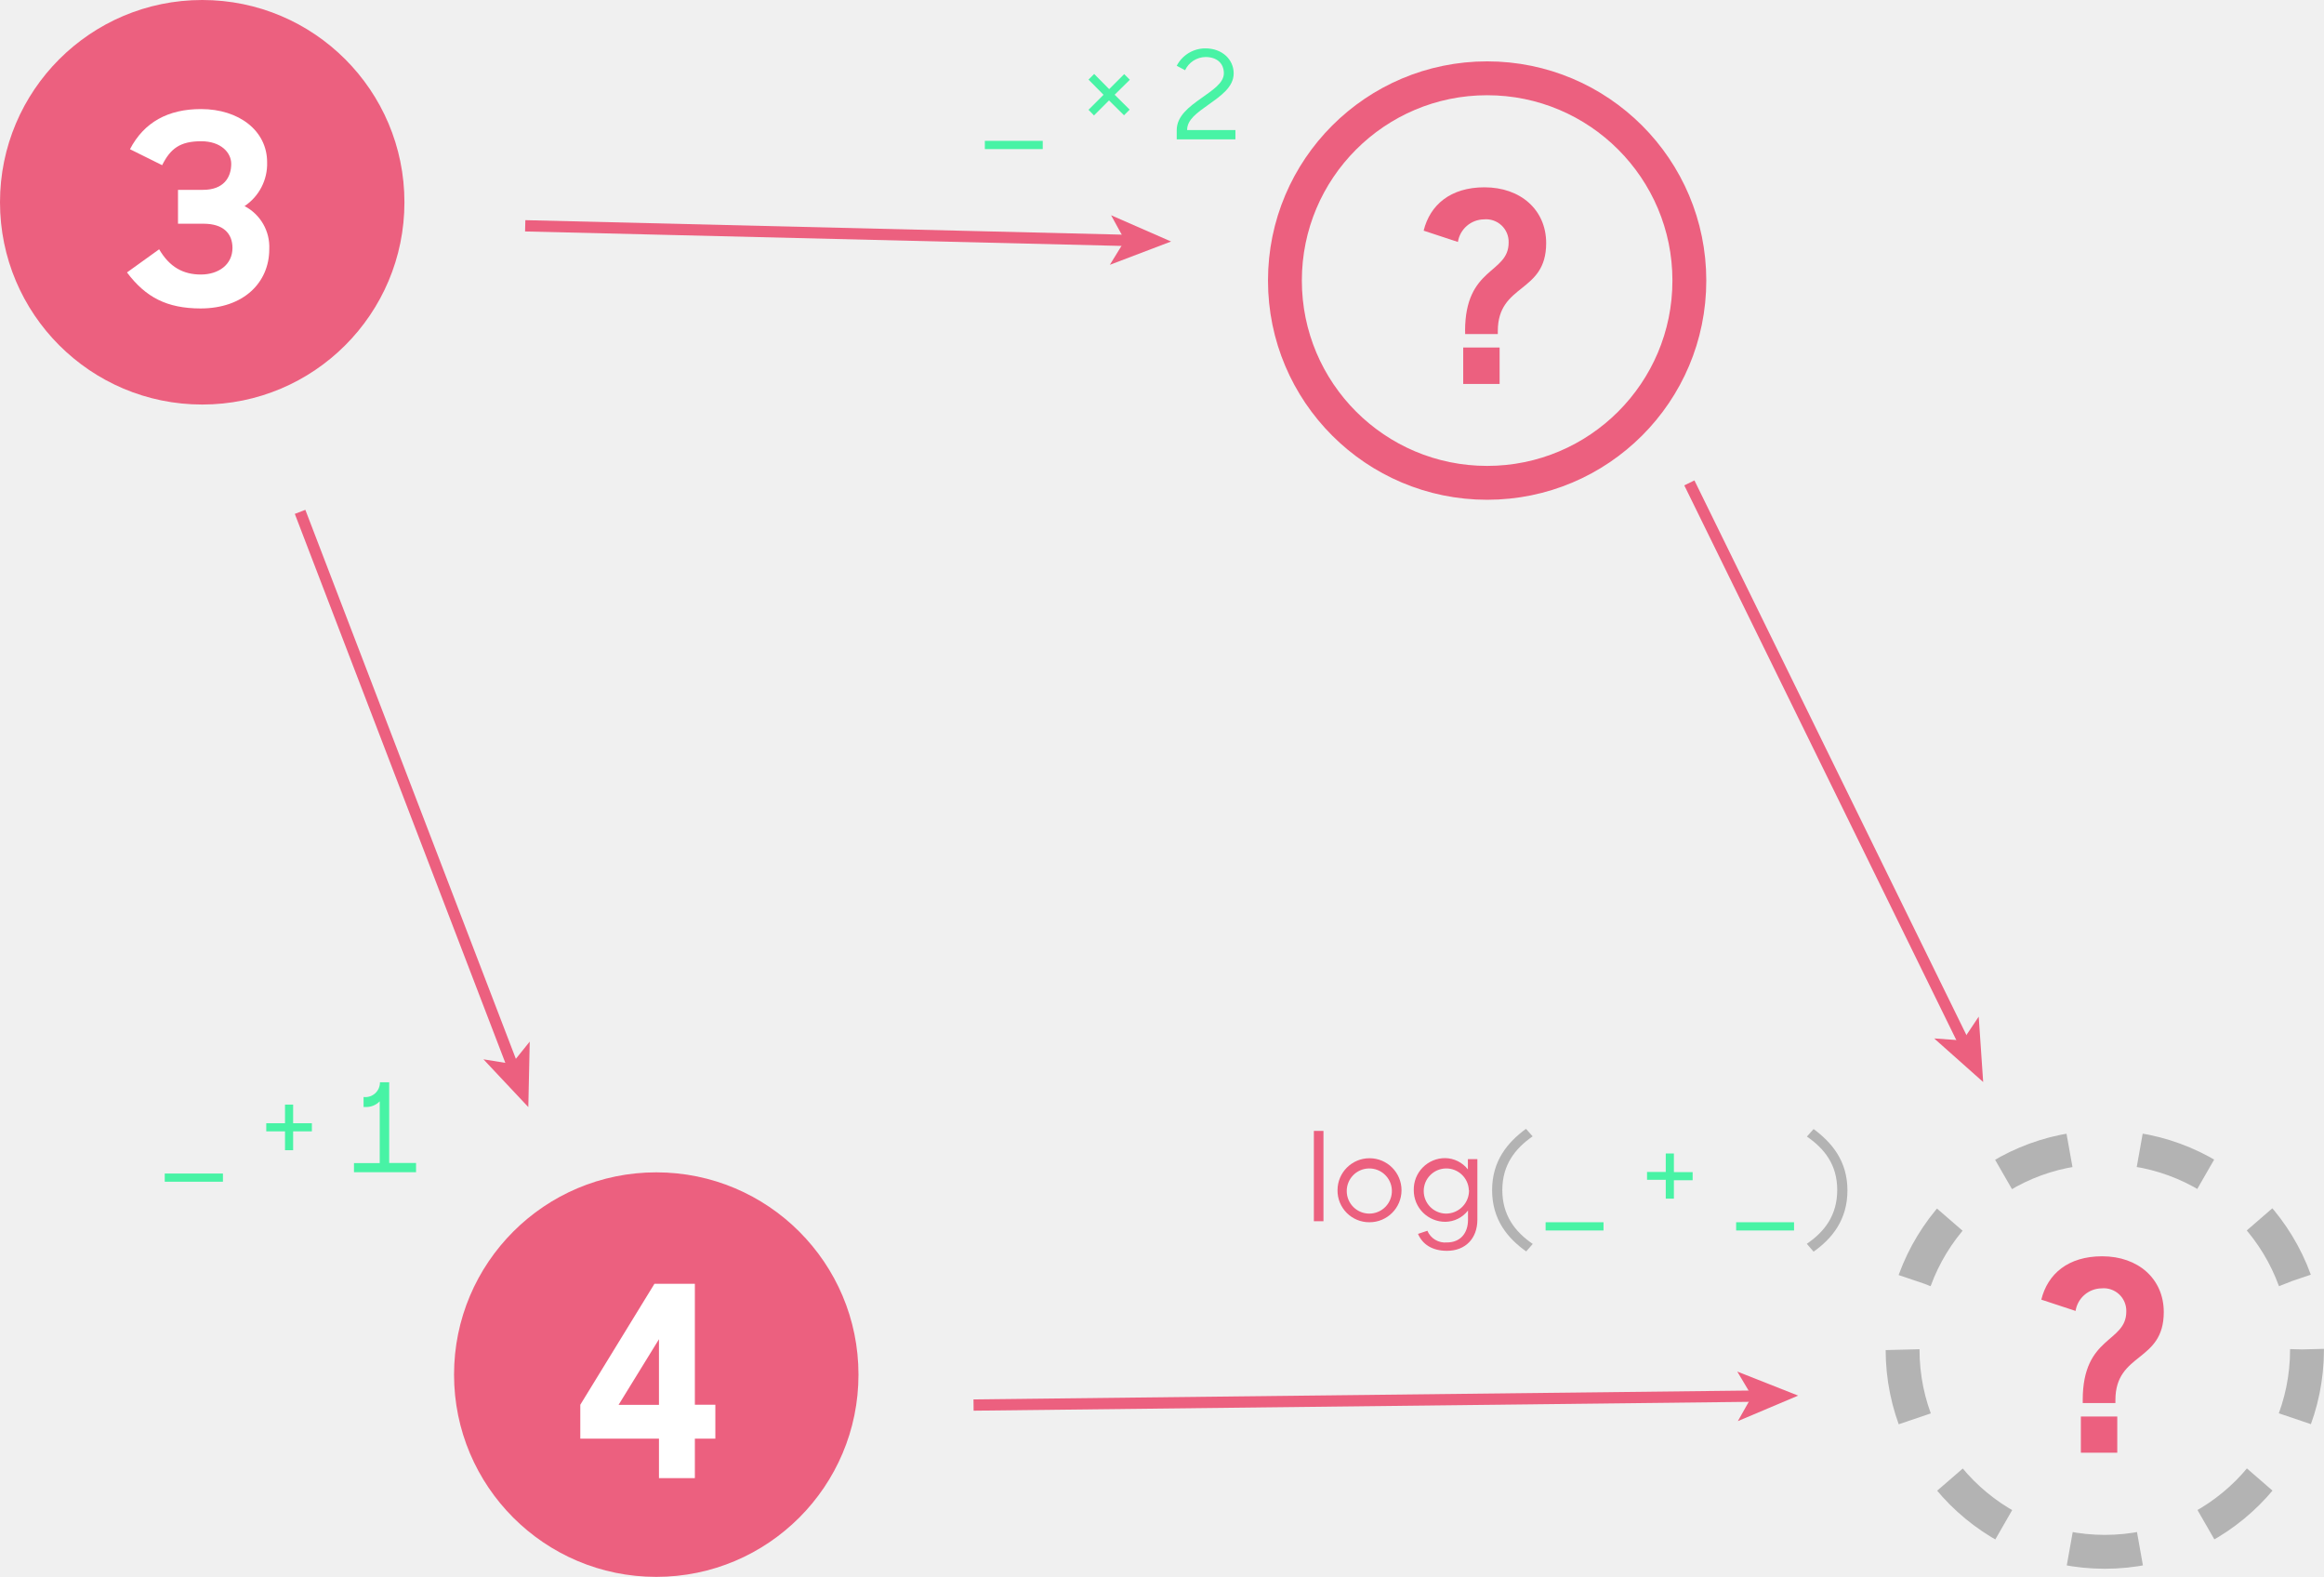
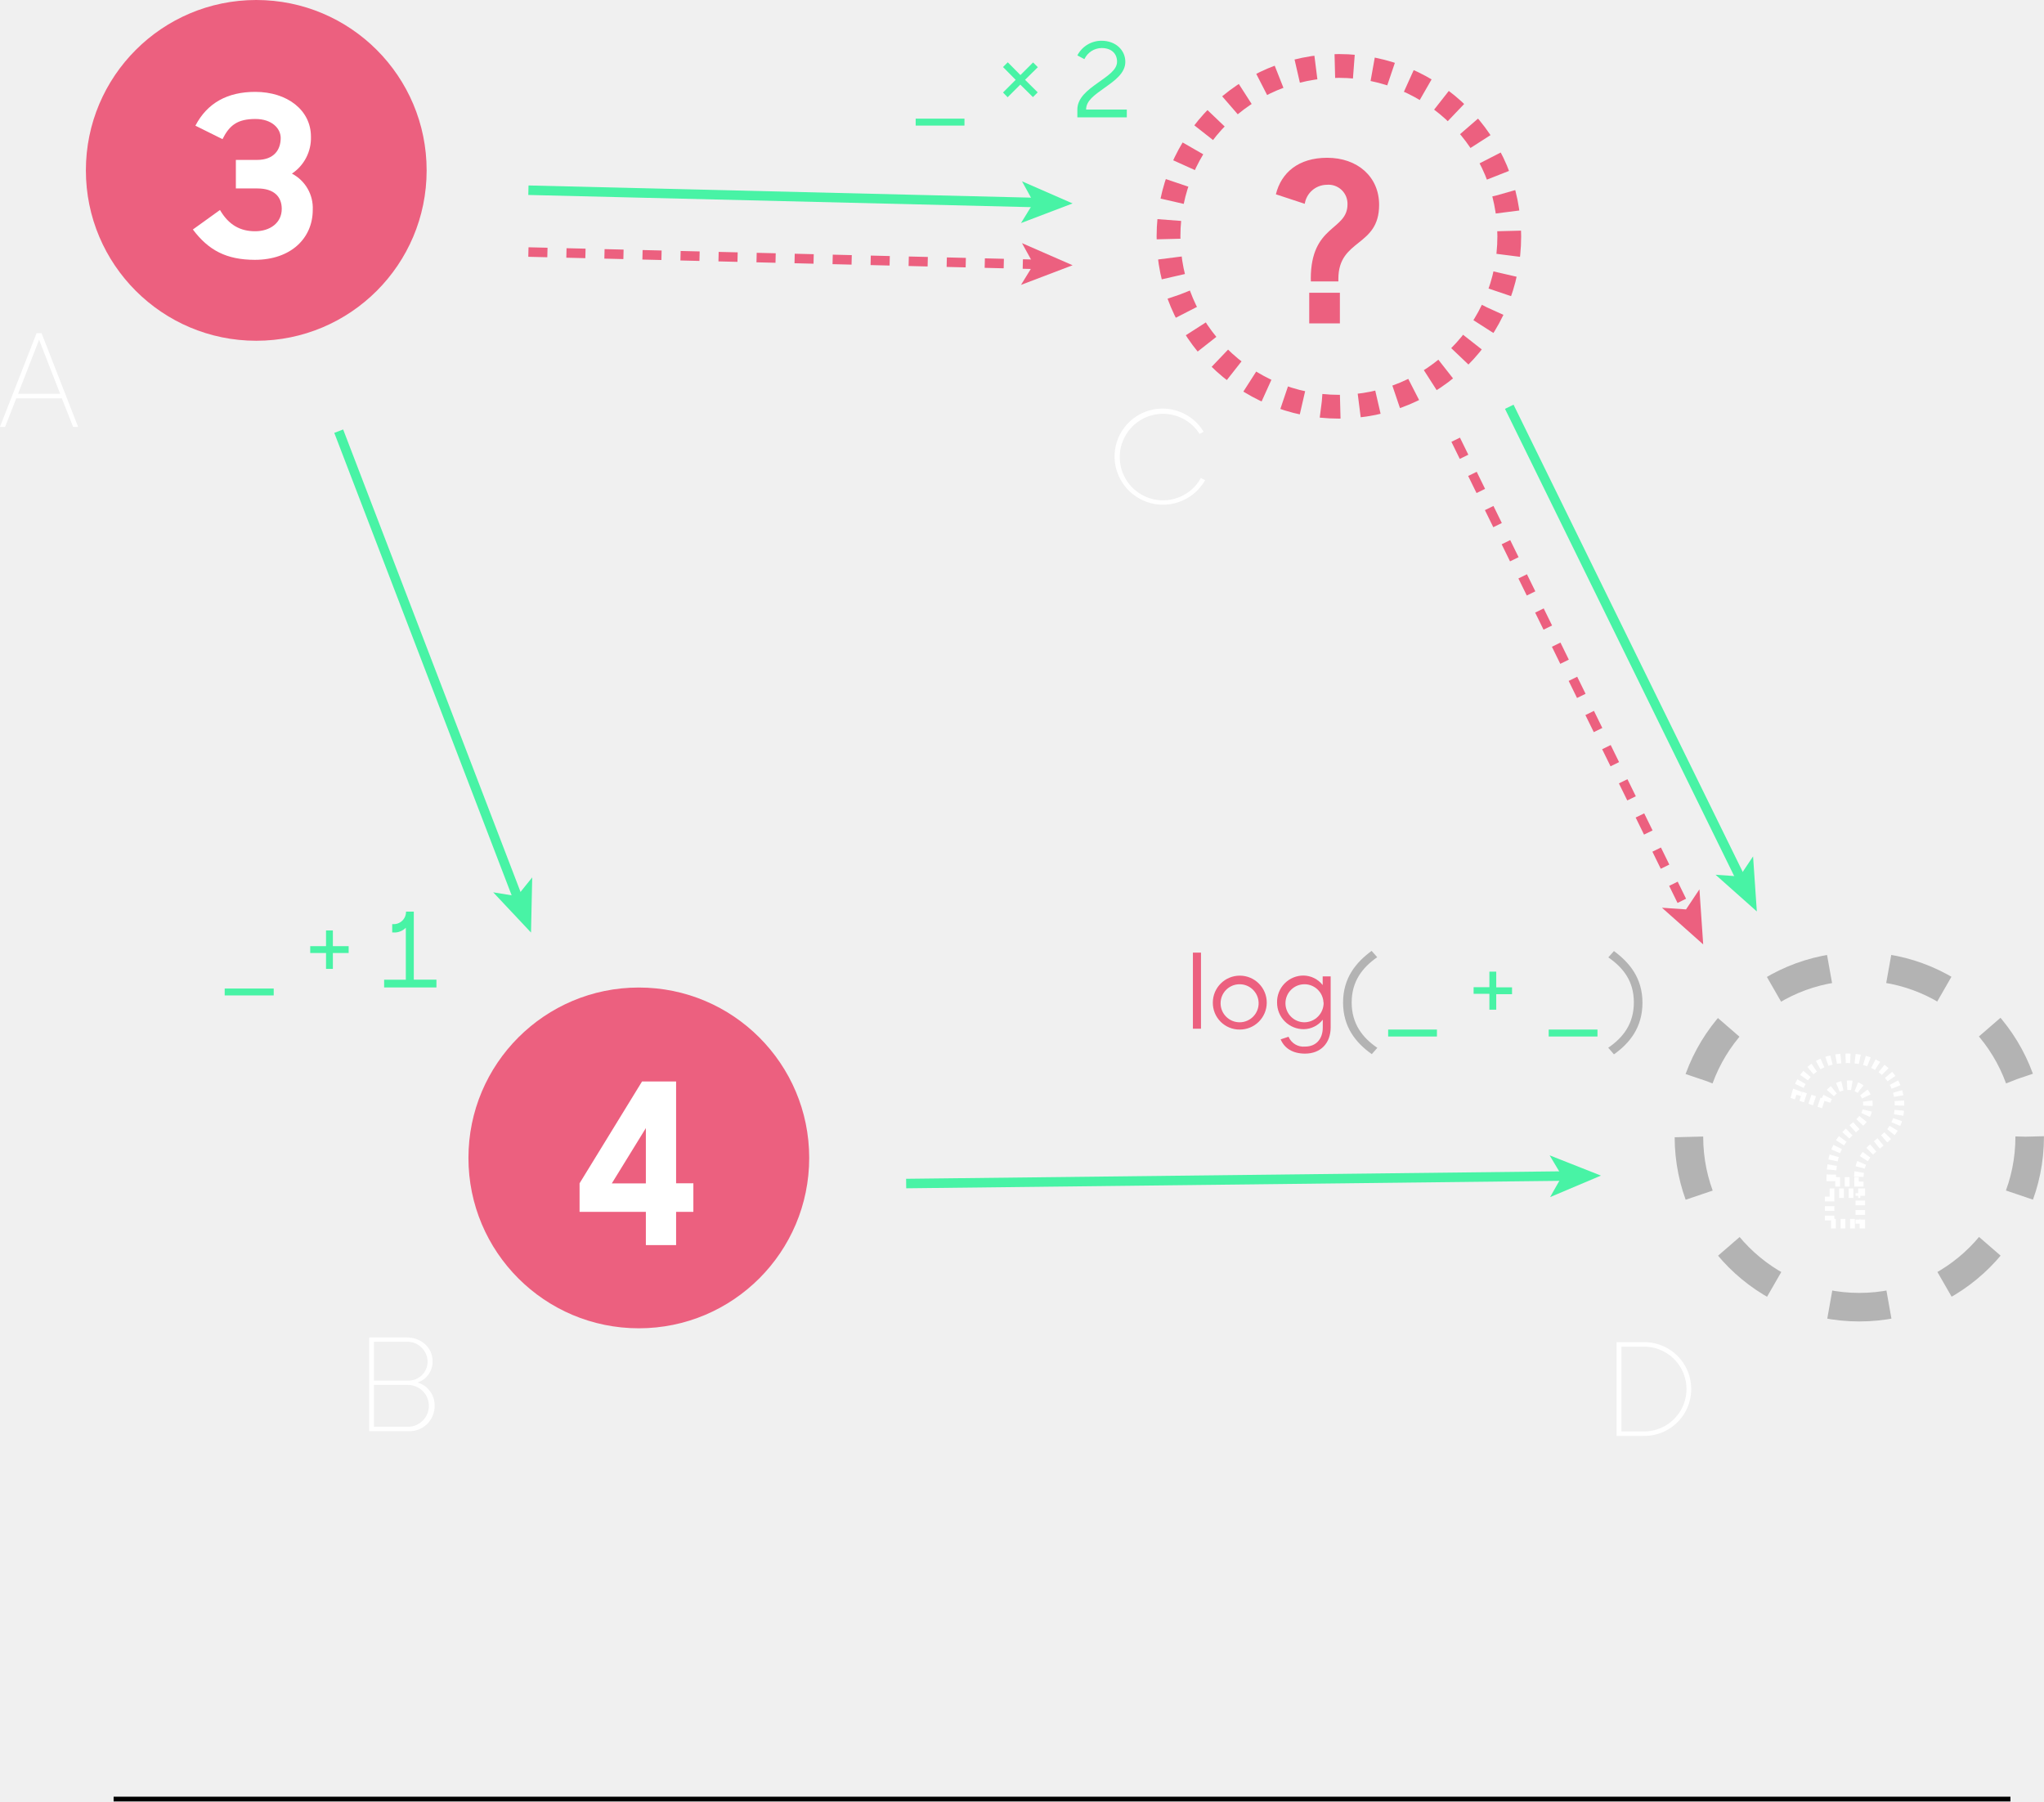
- <svg xmlns="http://www.w3.org/2000/svg" viewBox="0 0 411.78 279.33">
-   <circle cx="35.83" cy="35.83" r="35.83" style="fill:#ec607f" />
-   <path d="M239,173.93l5.7-4.1c1.84,3.16,4.28,4.47,7.39,4.47s5.6-1.74,5.6-4.71c0-2.54-1.6-4.29-5.13-4.29h-4.52v-6h4.43c3.67,0,5-2.21,5-4.61,0-2-1.84-4-5.32-4-3.77,0-5.46,1.32-6.92,4.24l-5.7-2.83c2.5-4.8,6.78-7.11,12.57-7.11,6.78,0,11.73,3.86,11.73,9.42a9,9,0,0,1-4,7.77,8.16,8.16,0,0,1,4.38,7.63c0,5.89-4.52,10.5-12.2,10.5C246.09,180.29,242.32,178.35,239,173.93Z" transform="translate(-216.5 -125.67)" style="fill:#fff" />
-   <circle cx="116.28" cy="243.5" r="35.83" style="fill:#ec607f" />
-   <path d="M333.26,380.51H319.32v-6l13.14-21.43h7.16v21.43h3.63v6h-3.63v7h-6.36v-7Zm0-6V362.9l-7.16,11.63h7.16Z" transform="translate(-216.5 -125.67)" style="fill:#fff" />
-   <circle cx="263.5" cy="49.7" r="35.83" style="fill:none;stroke:#ec607f;stroke-miterlimit:10;stroke-width:6px" />
-   <path d="M476.09,184.31c0-11.44,7.72-10.08,7.72-15.68a4,4,0,0,0-4.38-4.1,4.74,4.74,0,0,0-4.61,4l-6.07-2c1.13-4.57,4.76-7.68,10.78-7.68,6.4,0,10.93,4,10.93,9.89,0,8.95-8.57,7.06-8.57,15.59v0.52h-5.79v-0.52Zm-0.33,2.92h6.45v6.45h-6.45v-6.45Z" transform="translate(-216.5 -125.67)" style="fill:#ec607f" />
-   <circle cx="372.94" cy="239.06" r="35.83" style="fill:none;stroke:#b3b3b3;stroke-miterlimit:10;stroke-width:6px;stroke-dasharray:12.505,12.505" />
-   <path d="M585.53,373.67c0-11.44,7.72-10.08,7.72-15.68a4,4,0,0,0-4.38-4.1,4.74,4.74,0,0,0-4.61,4l-6.07-2c1.13-4.57,4.76-7.68,10.78-7.68,6.4,0,10.92,4,10.92,9.89,0,8.95-8.57,7.06-8.57,15.59v0.52h-5.79v-0.52Zm-0.33,2.92h6.45V383H585.2v-6.45Z" transform="translate(-216.5 -125.67)" style="fill:#ec607f" />
-   <line x1="53.17" y1="90.67" x2="90.88" y2="188.99" style="fill:none;stroke:#ec607f;stroke-miterlimit:10;stroke-width:2px" />
-   <polygon points="93.61 196.11 85.66 187.65 90.68 188.46 93.86 184.51 93.61 196.11" style="fill:#ec607f" />
-   <line x1="93.06" y1="40" x2="199.88" y2="42.59" style="fill:none;stroke:#ec607f;stroke-miterlimit:10;stroke-width:2px" />
-   <polygon points="207.5 42.78 196.65 46.91 199.31 42.58 196.87 38.13 207.5 42.78" style="fill:#ec607f" />
-   <line x1="172.5" y1="248.89" x2="310.99" y2="247.31" style="fill:none;stroke:#ec607f;stroke-miterlimit:10;stroke-width:2px" />
-   <polygon points="318.61 247.22 307.92 251.74 310.42 247.32 307.82 242.96 318.61 247.22" style="fill:#ec607f" />
-   <line x1="299.33" y1="85.54" x2="348.03" y2="184.82" style="fill:none;stroke:#ec607f;stroke-miterlimit:10;stroke-width:2px" />
-   <polygon points="351.39 191.67 342.71 183.95 347.78 184.31 350.6 180.09 351.39 191.67" style="fill:#ec607f" />
-   <path d="M245.69,333.55H256V335H245.69v-1.46Z" transform="translate(-216.5 -125.67)" style="fill:#48f3a5" />
-   <path d="M263.67,324.64H267v-3.3h1.44v3.3h3.32v1.44h-3.32v3.34H267v-3.34h-3.32v-1.44Z" transform="translate(-216.5 -125.67)" style="fill:#48f3a5" />
-   <path d="M279.24,331.7h4.54V320.76a3.31,3.31,0,0,1-2.6,1h-0.26V320H281a2.58,2.58,0,0,0,2.82-2.62h1.64v14.3h4.76v1.64h-11V331.7Z" transform="translate(-216.5 -125.67)" style="fill:#48f3a5" />
-   <path d="M391,150.62h10.26v1.46H391v-1.46Z" transform="translate(-216.5 -125.67)" style="fill:#48f3a5" />
-   <path d="M409.37,145.12l2.66-2.66-2.66-2.69,1-1,2.66,2.69,2.66-2.66,1,1L414,142.45l2.66,2.64-1,1L413,143.46l-2.66,2.66Z" transform="translate(-216.5 -125.67)" style="fill:#48f3a5" />
-   <path d="M425,148.72c0-2.51,2.23-4.15,4.35-5.66,1.94-1.4,4-2.66,4-4.41s-1.22-2.88-3.25-2.88a4.06,4.06,0,0,0-3.62,2.34l-1.48-.79a5.71,5.71,0,0,1,5.09-3.08c3,0,5,2,5,4.43s-2.31,4-4.41,5.5-3.84,2.69-3.84,4.54v0h8.56v1.64H425v-1.68Z" transform="translate(-216.5 -125.67)" style="fill:#48f3a5" />
-   <path d="M449.25,326H451V342h-1.7V326Z" transform="translate(-216.5 -125.67)" style="fill:#ec607f" />
-   <path d="M453.49,336.5a5.67,5.67,0,1,1,5.66,5.68A5.61,5.61,0,0,1,453.49,336.5Zm9.63,0a4,4,0,1,0-4,4.15A4,4,0,0,0,463.12,336.5Z" transform="translate(-216.5 -125.67)" style="fill:#ec607f" />
-   <path d="M467,336.5a5.54,5.54,0,0,1,5.59-5.68,5.21,5.21,0,0,1,4,2V331h1.68v10.72c0,3.32-2.1,5.52-5.39,5.52-2.66,0-4.35-1.18-5.13-3l1.66-.55a3.42,3.42,0,0,0,3.47,2.07c2.38,0,3.73-1.66,3.73-4v-1.66a5.14,5.14,0,0,1-4,2A5.57,5.57,0,0,1,467,336.5Zm9.76,0a4,4,0,1,0-4.08,4.15A4.08,4.08,0,0,0,476.79,336.5Z" transform="translate(-216.5 -125.67)" style="fill:#ec607f" />
-   <path d="M480.88,336.5c0-5.22,2.75-8.47,6-10.87l1.18,1.33c-3.12,2.18-5.37,5.07-5.37,9.52s2.23,7.38,5.39,9.54l-1.16,1.33C483.61,345,480.88,341.7,480.88,336.5Z" transform="translate(-216.5 -125.67)" style="fill:#b3b3b3" />
-   <path d="M490.36,342.18h10.26v1.46H490.36v-1.46Z" transform="translate(-216.5 -125.67)" style="fill:#48f3a5" />
-   <path d="M508.33,333.27h3.32V330h1.44v3.3h3.32v1.44h-3.32V338h-1.44v-3.34h-3.32v-1.44Z" transform="translate(-216.5 -125.67)" style="fill:#48f3a5" />
-   <path d="M524.12,342.18h10.26v1.46H524.12v-1.46Z" transform="translate(-216.5 -125.67)" style="fill:#48f3a5" />
-   <path d="M536.66,327l1.18-1.33c3.25,2.4,6,5.66,6,10.87s-2.73,8.54-6,10.85L536.64,346c3.17-2.16,5.39-5.07,5.39-9.54S539.78,329.16,536.66,327Z" transform="translate(-216.5 -125.67)" style="fill:#b3b3b3" />
+ <svg xmlns="http://www.w3.org/2000/svg" viewBox="0 0 429.84 378.83">
+   <circle cx="53.89" cy="35.83" r="35.83" style="fill:#ec607f" />
+   <path d="M239,173.93l5.7-4.1c1.84,3.16,4.28,4.47,7.39,4.47s5.6-1.74,5.6-4.71c0-2.54-1.6-4.29-5.13-4.29h-4.52v-6h4.43c3.67,0,5-2.21,5-4.61,0-2-1.84-4-5.32-4-3.77,0-5.46,1.32-6.92,4.24l-5.7-2.83c2.5-4.8,6.78-7.11,12.57-7.11,6.78,0,11.73,3.86,11.73,9.42a9,9,0,0,1-4,7.77,8.16,8.16,0,0,1,4.38,7.63c0,5.89-4.52,10.5-12.2,10.5C246.09,180.29,242.32,178.35,239,173.93Z" transform="translate(-198.44 -125.67)" style="fill:#fff" />
+   <circle cx="134.34" cy="243.5" r="35.83" style="fill:#ec607f" />
+   <path d="M334.26,380.51H320.32v-6l13.14-21.42h7.16v21.42h3.63v6h-3.63v7h-6.36v-7Zm0-6V362.9l-7.16,11.63h7.16Z" transform="translate(-198.44 -125.67)" style="fill:#fff" />
+   <circle cx="281.56" cy="49.7" r="35.83" style="fill:none;stroke:#ec607f;stroke-miterlimit:10;stroke-width:5px;stroke-dasharray:4" />
+   <path d="M474.09,184.31c0-11.44,7.72-10.08,7.72-15.68a4,4,0,0,0-4.38-4.1,4.74,4.74,0,0,0-4.61,4l-6.07-2c1.13-4.57,4.76-7.68,10.78-7.68,6.4,0,10.93,4,10.93,9.89,0,8.95-8.57,7.06-8.57,15.59v0.52h-5.79v-0.52Zm-0.33,2.92h6.45v6.45h-6.45v-6.45Z" transform="translate(-198.44 -125.67)" style="fill:#ec607f" />
+   <circle cx="391" cy="239.06" r="35.83" style="fill:none;stroke:#b3b3b3;stroke-miterlimit:10;stroke-width:6px;stroke-dasharray:12.505,12.505" />
+   <path d="M583.53,373.67c0-11.44,7.72-10.08,7.72-15.68a4,4,0,0,0-4.38-4.1,4.74,4.74,0,0,0-4.61,4l-6.07-2c1.13-4.57,4.76-7.68,10.78-7.68,6.4,0,10.92,4,10.92,9.89,0,8.95-8.57,7.06-8.57,15.59v0.52h-5.79v-0.52Zm-0.33,2.92h6.45V383H583.2v-6.45Z" transform="translate(-198.44 -125.67)" style="fill:none;stroke:#fff;stroke-miterlimit:10;stroke-width:2px;stroke-dasharray:1" />
+   <line x1="71.23" y1="90.67" x2="108.94" y2="188.99" style="fill:none;stroke:#48f3a5;stroke-miterlimit:10;stroke-width:2px" />
+   <polygon points="111.67 196.11 103.72 187.65 108.74 188.46 111.92 184.51 111.67 196.11" style="fill:#48f3a5" />
+   <line x1="190.56" y1="248.89" x2="329.05" y2="247.31" style="fill:none;stroke:#48f3a5;stroke-miterlimit:10;stroke-width:2px" />
+   <polygon points="336.67 247.22 325.98 251.74 328.48 247.32 325.88 242.96 336.67 247.22" style="fill:#48f3a5" />
+   <line x1="317.39" y1="85.54" x2="366.09" y2="184.82" style="fill:none;stroke:#48f3a5;stroke-miterlimit:10;stroke-width:2px" />
+   <polygon points="369.45 191.67 360.77 183.95 365.84 184.31 368.66 180.09 369.45 191.67" style="fill:#48f3a5" />
+   <path d="M245.69,333.55H256V335H245.69v-1.46Z" transform="translate(-198.44 -125.67)" style="fill:#48f3a5" />
+   <path d="M263.67,324.64H267v-3.3h1.44v3.3h3.32v1.44h-3.32v3.34H267v-3.34h-3.32v-1.44Z" transform="translate(-198.44 -125.67)" style="fill:#48f3a5" />
+   <path d="M279.24,331.7h4.54V320.76a3.31,3.31,0,0,1-2.6,1h-0.26V320H281a2.58,2.58,0,0,0,2.82-2.62h1.64v14.3h4.76v1.64h-11V331.7Z" transform="translate(-198.44 -125.67)" style="fill:#48f3a5" />
+   <path d="M391,150.62h10.26v1.46H391v-1.46Z" transform="translate(-198.44 -125.67)" style="fill:#48f3a5" />
+   <path d="M409.37,145.12l2.66-2.66-2.66-2.69,1-1,2.66,2.69,2.66-2.66,1,1L414,142.45l2.66,2.64-1,1L413,143.46l-2.66,2.66Z" transform="translate(-198.44 -125.67)" style="fill:#48f3a5" />
+   <path d="M425,148.72c0-2.51,2.23-4.15,4.35-5.66,1.94-1.4,4-2.66,4-4.41s-1.22-2.88-3.25-2.88a4.06,4.06,0,0,0-3.62,2.34l-1.48-.79a5.71,5.71,0,0,1,5.09-3.08c3,0,5,2,5,4.43s-2.31,4-4.41,5.5-3.84,2.69-3.84,4.54v0h8.56v1.64H425v-1.68Z" transform="translate(-198.44 -125.67)" style="fill:#48f3a5" />
+   <path d="M449.25,326H451V342h-1.7V326Z" transform="translate(-198.44 -125.67)" style="fill:#ec607f" />
+   <path d="M453.49,336.5a5.67,5.67,0,1,1,5.66,5.68A5.61,5.61,0,0,1,453.49,336.5Zm9.63,0a4,4,0,1,0-4,4.15A4,4,0,0,0,463.12,336.5Z" transform="translate(-198.44 -125.67)" style="fill:#ec607f" />
+   <path d="M467,336.5a5.54,5.54,0,0,1,5.59-5.68,5.21,5.21,0,0,1,4,2V331h1.68v10.72c0,3.32-2.1,5.52-5.39,5.52-2.66,0-4.35-1.18-5.13-3l1.66-.55a3.42,3.42,0,0,0,3.47,2.07c2.38,0,3.73-1.66,3.73-4v-1.66a5.14,5.14,0,0,1-4,2A5.57,5.57,0,0,1,467,336.5Zm9.76,0a4,4,0,1,0-4.08,4.15A4.08,4.08,0,0,0,476.79,336.5Z" transform="translate(-198.44 -125.67)" style="fill:#ec607f" />
+   <path d="M480.88,336.5c0-5.22,2.75-8.47,6-10.87l1.18,1.33c-3.12,2.18-5.37,5.07-5.37,9.52s2.23,7.38,5.39,9.54l-1.16,1.33C483.61,345,480.88,341.7,480.88,336.5Z" transform="translate(-198.44 -125.67)" style="fill:#b3b3b3" />
+   <path d="M490.36,342.18h10.26v1.46H490.36v-1.46Z" transform="translate(-198.44 -125.67)" style="fill:#48f3a5" />
+   <path d="M508.33,333.27h3.32V330h1.44v3.3h3.32v1.44h-3.32V338h-1.44v-3.34h-3.32v-1.44Z" transform="translate(-198.44 -125.67)" style="fill:#48f3a5" />
+   <path d="M524.12,342.18h10.26v1.46H524.12v-1.46Z" transform="translate(-198.44 -125.67)" style="fill:#48f3a5" />
+   <path d="M536.66,327l1.18-1.33c3.25,2.4,6,5.66,6,10.87s-2.73,8.54-6,10.85L536.64,346c3.17-2.16,5.39-5.07,5.39-9.54S539.78,329.16,536.66,327Z" transform="translate(-198.44 -125.67)" style="fill:#b3b3b3" />
+   <path d="M206.13,195.74h1.05l7.69,19.7h-1.05l-2.38-6h-9.58l-2.35,6h-1.08Zm-3.89,12.74h8.85l-4.43-11.36Z" transform="translate(-198.44 -125.67)" style="fill:#fff" />
+   <path d="M276.08,406.92h7.85c3.1,0,5.48,2.13,5.48,5a4.6,4.6,0,0,1-3.16,4.48,5,5,0,0,1,3.59,4.94,5.27,5.27,0,0,1-5.56,5.29h-8.21V406.92Zm1,0.92V416h7.1a4,4,0,0,0,4.18-4.08,4.24,4.24,0,0,0-4.48-4.08h-6.8Zm0,9.07v8.8h7.15a4.4,4.4,0,1,0,0-8.8h-7.18Z" transform="translate(-198.44 -125.67)" style="fill:#fff" />
+   <path d="M432.82,221.7a10.1,10.1,0,0,1,18.73-5.26l-0.84.49a9.1,9.1,0,1,0,.27,9.26l0.89,0.46A10.19,10.19,0,0,1,432.82,221.7Z" transform="translate(-198.44 -125.67)" style="fill:#fff" />
+   <path d="M538.41,407.92h5.51a9.86,9.86,0,1,1,0,19.71h-5.53V407.92Zm1,0.95v17.81h4.48a8.91,8.91,0,1,0,0-17.81h-4.45Z" transform="translate(-198.44 -125.67)" style="fill:#fff" />
+   <line x1="23.89" y1="378.33" x2="422.78" y2="378.33" style="fill:none;stroke:#000;stroke-miterlimit:10" />
+   <line x1="306.12" y1="92.47" x2="354.81" y2="191.76" style="fill:none;stroke:#ec607f;stroke-miterlimit:10;stroke-width:2px;stroke-dasharray:4,4" />
+   <polygon points="358.17 198.6 349.5 190.89 354.56 191.24 357.38 187.02 358.17 198.6" style="fill:#ec607f" />
+   <line x1="111.12" y1="40" x2="217.94" y2="42.59" style="fill:none;stroke:#48f3a5;stroke-miterlimit:10;stroke-width:2px" />
+   <polygon points="225.56 42.78 214.71 46.91 217.37 42.58 214.92 38.13 225.56 42.78" style="fill:#48f3a5" />
+   <line x1="111.12" y1="53" x2="217.94" y2="55.59" style="fill:none;stroke:#ec607f;stroke-miterlimit:10;stroke-width:2px;stroke-dasharray:4,4" />
+   <polygon points="225.56 55.78 214.71 59.91 217.37 55.58 214.92 51.13 225.56 55.78" style="fill:#ec607f" />
</svg>
